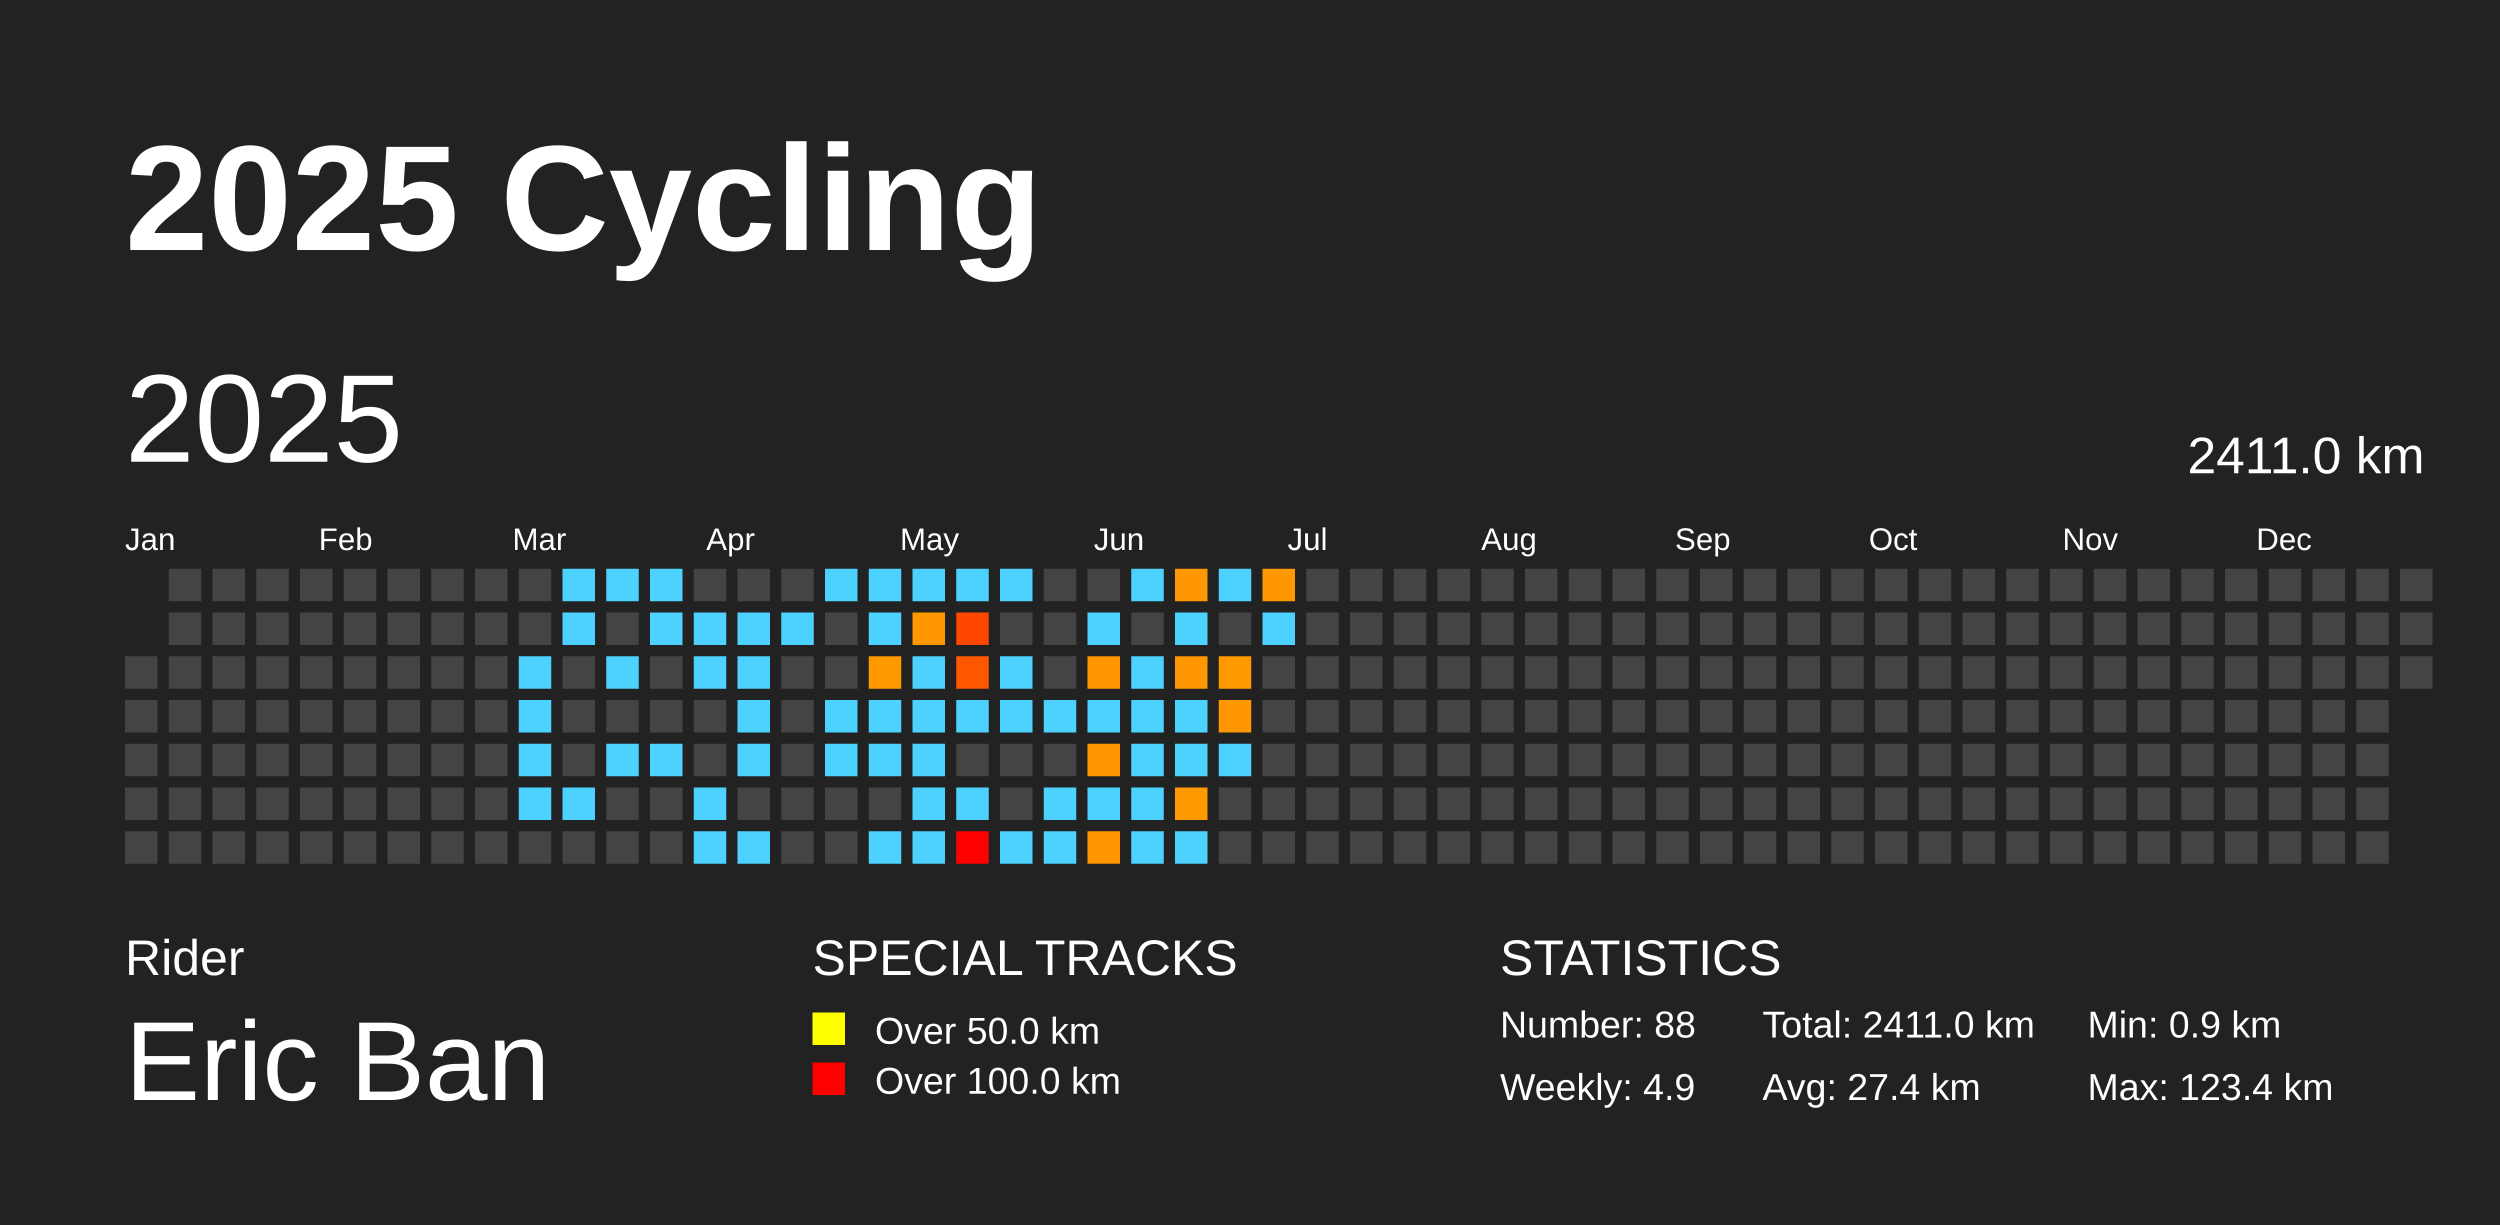
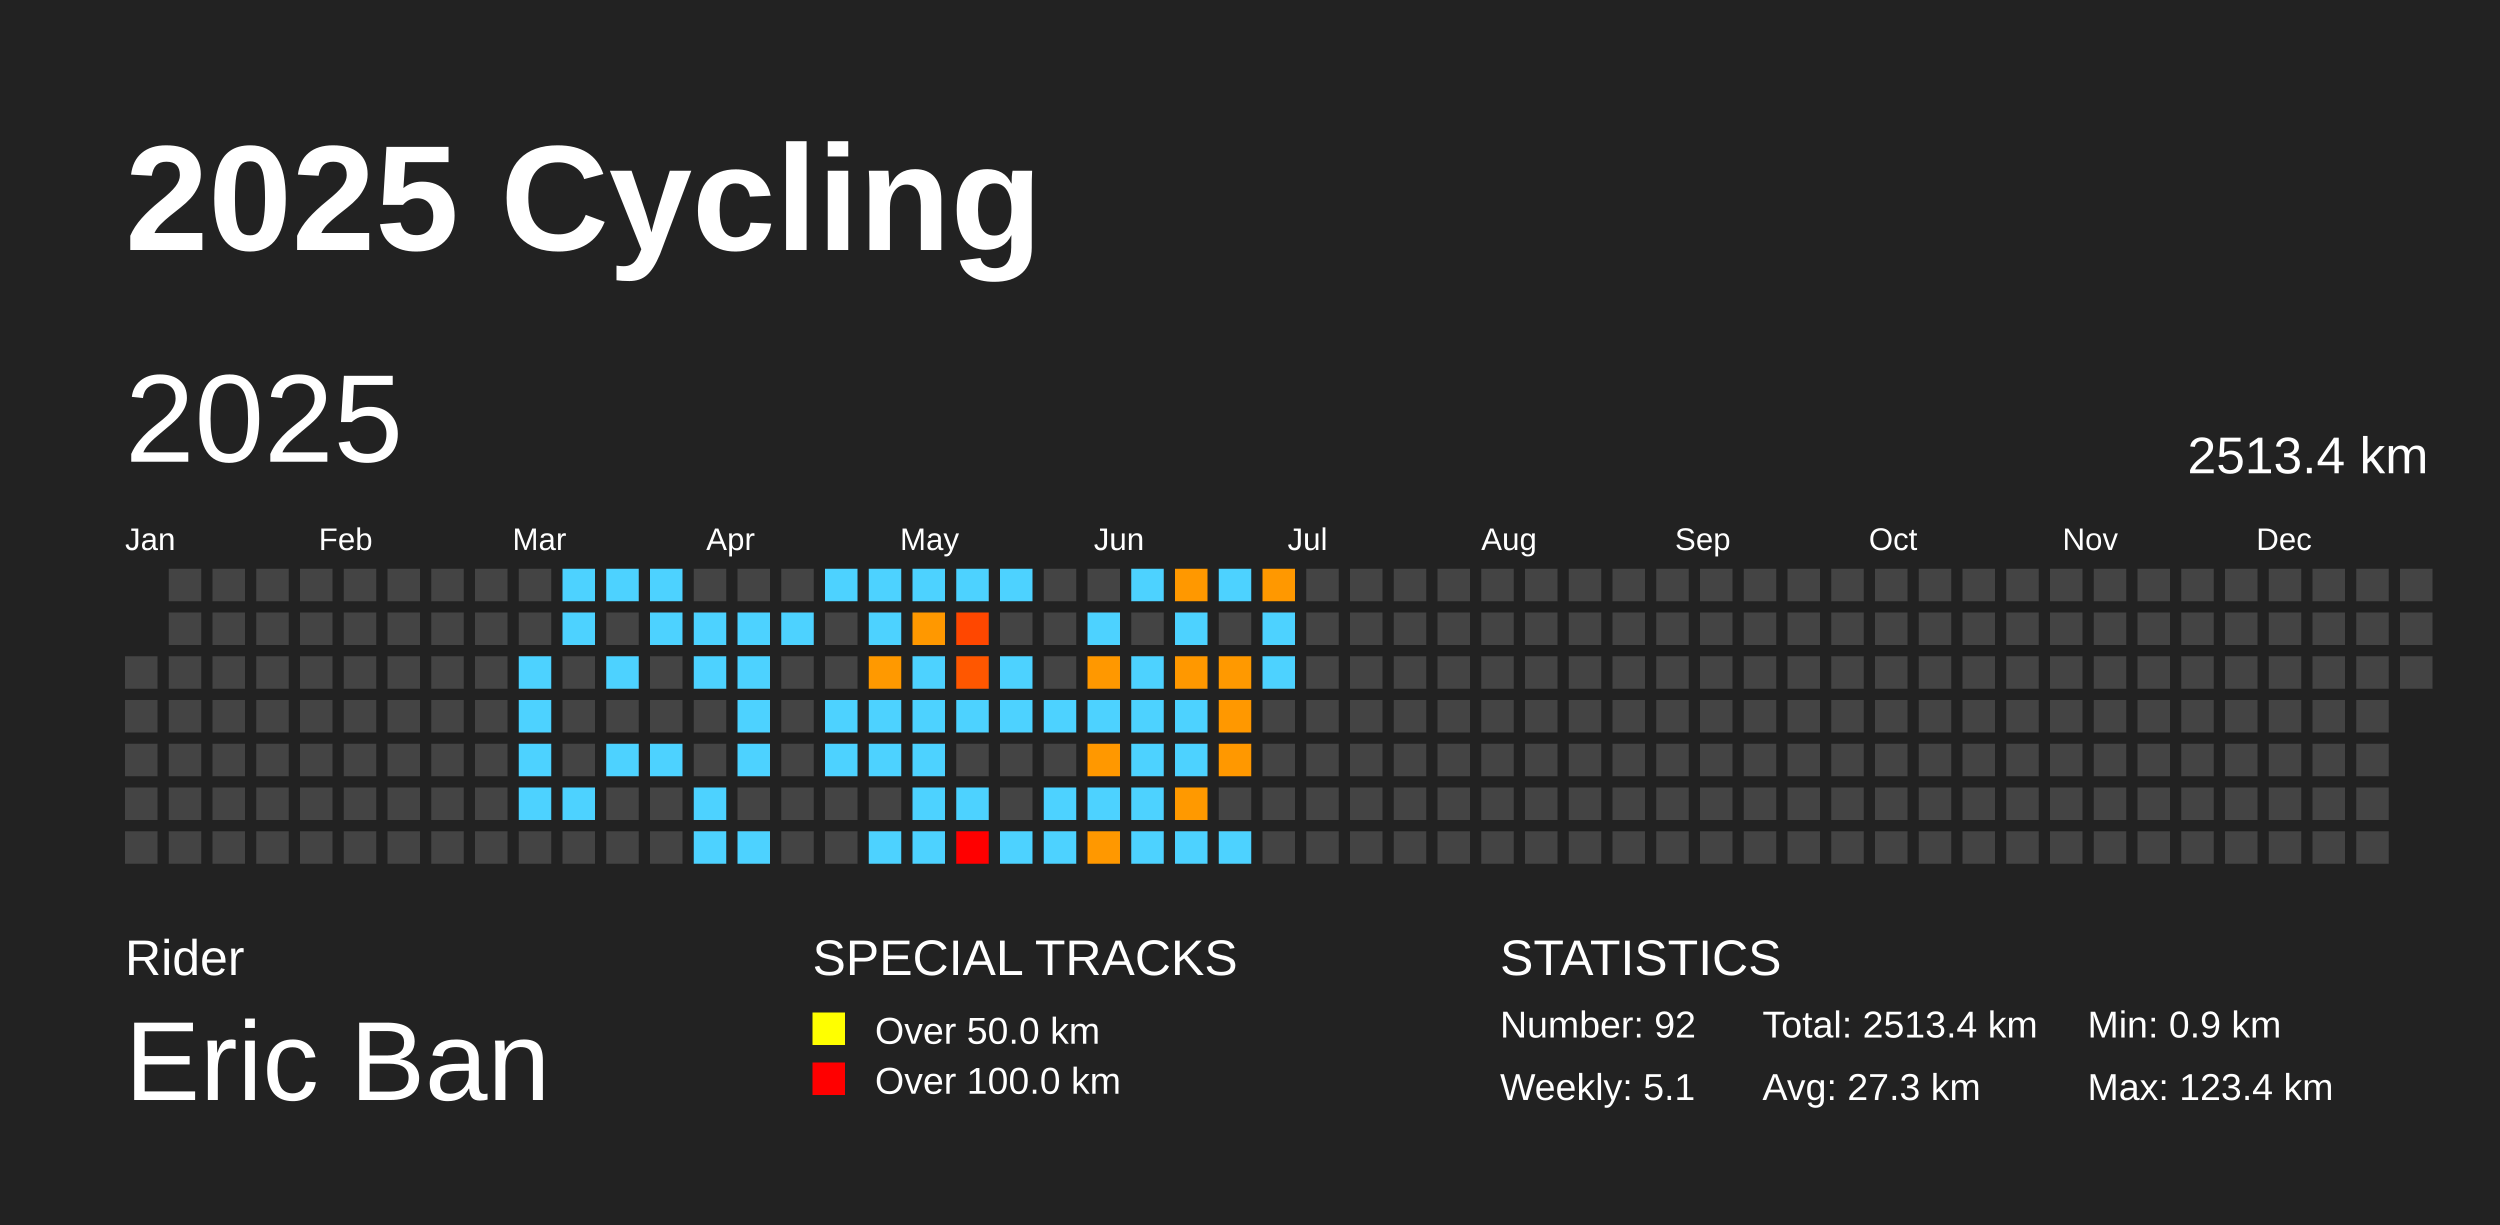
<svg xmlns="http://www.w3.org/2000/svg" baseProfile="full" height="98mm" version="1.1" viewBox="0,0,200,98" width="200mm">
  <defs />
  <rect fill="#222222" height="98" width="200" x="0" y="0" />
  <text fill="#FFFFFF" style="font-size:12px; font-family:Arial; font-weight:bold;" x="10" y="20">2025 Cycling</text>
  <text fill="#FFFFFF" style="font-size:4px; font-family:Arial" x="10" y="78">Rider</text>
  <text fill="#FFFFFF" style="font-size:9px; font-family:Arial" x="10" y="88">Eric Ban</text>
  <text fill="#FFFFFF" style="font-size:4px; font-family:Arial" x="65" y="78">SPECIAL TRACKS</text>
  <rect fill="yellow" height="2.6" width="2.6" x="65" y="81" />
  <text fill="#FFFFFF" style="font-size:3px; font-family:Arial" x="70" y="83.5">Over 50.0 km</text>
  <rect fill="red" height="2.6" width="2.6" x="65" y="85" />
  <text fill="#FFFFFF" style="font-size:3px; font-family:Arial" x="70" y="87.5">Over 100.0 km</text>
  <text fill="#FFFFFF" style="font-size:4px; font-family:Arial" x="120" y="78">STATISTICS</text>
-   <text fill="#FFFFFF" style="font-size:3px; font-family:Arial" x="120" y="83">Number: 88</text>
-   <text fill="#FFFFFF" style="font-size:3px; font-family:Arial" x="120" y="88">Weekly: 4.9</text>
-   <text fill="#FFFFFF" style="font-size:3px; font-family:Arial" x="141" y="83">Total: 2411.0 km</text>
-   <text fill="#FFFFFF" style="font-size:3px; font-family:Arial" x="141" y="88">Avg: 27.4 km</text>
+   <text fill="#FFFFFF" style="font-size:3px; font-family:Arial" x="120" y="83">Number: 92</text>
+   <text fill="#FFFFFF" style="font-size:3px; font-family:Arial" x="120" y="88">Weekly: 5.1</text>
+   <text fill="#FFFFFF" style="font-size:3px; font-family:Arial" x="141" y="83">Total: 2513.4 km</text>
+   <text fill="#FFFFFF" style="font-size:3px; font-family:Arial" x="141" y="88">Avg: 27.3 km</text>
  <text fill="#FFFFFF" style="font-size:3px; font-family:Arial" x="167" y="83">Min: 0.9 km</text>
  <text fill="#FFFFFF" style="font-size:3px; font-family:Arial" x="167" y="88">Max: 123.4 km</text>
  <text dominant-baseline="hanging" fill="#FFFFFF" style="font-size:10.0px; font-family:Arial;" x="10" y="30">2025</text>
-   <text dominant-baseline="hanging" fill="#FFFFFF" style="font-size:4.125px; font-family:Arial;" x="175" y="35">2411.0 km</text>
+   <text dominant-baseline="hanging" fill="#FFFFFF" style="font-size:4.125px; font-family:Arial;" x="175" y="35">2513.4 km</text>
  <text fill="#FFFFFF" style="font-size:2.5px; font-family:Arial" x="10.0" y="44">Jan</text>
  <text fill="#FFFFFF" style="font-size:2.5px; font-family:Arial" x="25.5" y="44">Feb</text>
  <text fill="#FFFFFF" style="font-size:2.5px; font-family:Arial" x="41.0" y="44">Mar</text>
  <text fill="#FFFFFF" style="font-size:2.5px; font-family:Arial" x="56.5" y="44">Apr</text>
  <text fill="#FFFFFF" style="font-size:2.5px; font-family:Arial" x="72.0" y="44">May</text>
  <text fill="#FFFFFF" style="font-size:2.5px; font-family:Arial" x="87.5" y="44">Jun</text>
  <text fill="#FFFFFF" style="font-size:2.5px; font-family:Arial" x="103.0" y="44">Jul</text>
  <text fill="#FFFFFF" style="font-size:2.5px; font-family:Arial" x="118.5" y="44">Aug</text>
  <text fill="#FFFFFF" style="font-size:2.5px; font-family:Arial" x="134.0" y="44">Sep</text>
  <text fill="#FFFFFF" style="font-size:2.5px; font-family:Arial" x="149.5" y="44">Oct</text>
  <text fill="#FFFFFF" style="font-size:2.5px; font-family:Arial" x="165.0" y="44">Nov</text>
  <text fill="#FFFFFF" style="font-size:2.5px; font-family:Arial" x="180.5" y="44">Dec</text>
  <rect fill="#444444" height="2.6" width="2.6" x="10.0" y="52.5" />
  <rect fill="#444444" height="2.6" width="2.6" x="10.0" y="56.0" />
  <rect fill="#444444" height="2.6" width="2.6" x="10.0" y="59.5" />
  <rect fill="#444444" height="2.6" width="2.6" x="10.0" y="63.0" />
  <rect fill="#444444" height="2.6" width="2.6" x="10.0" y="66.5" />
  <rect fill="#444444" height="2.6" width="2.6" x="13.5" y="45.5" />
  <rect fill="#444444" height="2.6" width="2.6" x="13.5" y="49.0" />
  <rect fill="#444444" height="2.6" width="2.6" x="13.5" y="52.5" />
  <rect fill="#444444" height="2.6" width="2.6" x="13.5" y="56.0" />
  <rect fill="#444444" height="2.6" width="2.6" x="13.5" y="59.5" />
  <rect fill="#444444" height="2.6" width="2.6" x="13.5" y="63.0" />
  <rect fill="#444444" height="2.6" width="2.6" x="13.5" y="66.5" />
  <rect fill="#444444" height="2.6" width="2.6" x="17.0" y="45.5" />
  <rect fill="#444444" height="2.6" width="2.6" x="17.0" y="49.0" />
  <rect fill="#444444" height="2.6" width="2.6" x="17.0" y="52.5" />
  <rect fill="#444444" height="2.6" width="2.6" x="17.0" y="56.0" />
  <rect fill="#444444" height="2.6" width="2.6" x="17.0" y="59.5" />
  <rect fill="#444444" height="2.6" width="2.6" x="17.0" y="63.0" />
  <rect fill="#444444" height="2.6" width="2.6" x="17.0" y="66.5" />
  <rect fill="#444444" height="2.6" width="2.6" x="20.5" y="45.5" />
  <rect fill="#444444" height="2.6" width="2.6" x="20.5" y="49.0" />
  <rect fill="#444444" height="2.6" width="2.6" x="20.5" y="52.5" />
  <rect fill="#444444" height="2.6" width="2.6" x="20.5" y="56.0" />
  <rect fill="#444444" height="2.6" width="2.6" x="20.5" y="59.5" />
  <rect fill="#444444" height="2.6" width="2.6" x="20.5" y="63.0" />
  <rect fill="#444444" height="2.6" width="2.6" x="20.5" y="66.5" />
  <rect fill="#444444" height="2.6" width="2.6" x="24.0" y="45.5" />
  <rect fill="#444444" height="2.6" width="2.6" x="24.0" y="49.0" />
  <rect fill="#444444" height="2.6" width="2.6" x="24.0" y="52.5" />
  <rect fill="#444444" height="2.6" width="2.6" x="24.0" y="56.0" />
  <rect fill="#444444" height="2.6" width="2.6" x="24.0" y="59.5" />
  <rect fill="#444444" height="2.6" width="2.6" x="24.0" y="63.0" />
  <rect fill="#444444" height="2.6" width="2.6" x="24.0" y="66.5" />
  <rect fill="#444444" height="2.6" width="2.6" x="27.5" y="45.5" />
  <rect fill="#444444" height="2.6" width="2.6" x="27.5" y="49.0" />
  <rect fill="#444444" height="2.6" width="2.6" x="27.5" y="52.5" />
  <rect fill="#444444" height="2.6" width="2.6" x="27.5" y="56.0" />
  <rect fill="#444444" height="2.6" width="2.6" x="27.5" y="59.5" />
  <rect fill="#444444" height="2.6" width="2.6" x="27.5" y="63.0" />
  <rect fill="#444444" height="2.6" width="2.6" x="27.5" y="66.5" />
  <rect fill="#444444" height="2.6" width="2.6" x="31.0" y="45.5" />
  <rect fill="#444444" height="2.6" width="2.6" x="31.0" y="49.0" />
  <rect fill="#444444" height="2.6" width="2.6" x="31.0" y="52.5" />
  <rect fill="#444444" height="2.6" width="2.6" x="31.0" y="56.0" />
  <rect fill="#444444" height="2.6" width="2.6" x="31.0" y="59.5" />
  <rect fill="#444444" height="2.6" width="2.6" x="31.0" y="63.0" />
  <rect fill="#444444" height="2.6" width="2.6" x="31.0" y="66.5" />
  <rect fill="#444444" height="2.6" width="2.6" x="34.5" y="45.5" />
  <rect fill="#444444" height="2.6" width="2.6" x="34.5" y="49.0" />
  <rect fill="#444444" height="2.6" width="2.6" x="34.5" y="52.5" />
  <rect fill="#444444" height="2.6" width="2.6" x="34.5" y="56.0" />
  <rect fill="#444444" height="2.6" width="2.6" x="34.5" y="59.5" />
  <rect fill="#444444" height="2.6" width="2.6" x="34.5" y="63.0" />
  <rect fill="#444444" height="2.6" width="2.6" x="34.5" y="66.5" />
  <rect fill="#444444" height="2.6" width="2.6" x="38.0" y="45.5" />
  <rect fill="#444444" height="2.6" width="2.6" x="38.0" y="49.0" />
  <rect fill="#444444" height="2.6" width="2.6" x="38.0" y="52.5" />
  <rect fill="#444444" height="2.6" width="2.6" x="38.0" y="56.0" />
  <rect fill="#444444" height="2.6" width="2.6" x="38.0" y="59.5" />
  <rect fill="#444444" height="2.6" width="2.6" x="38.0" y="63.0" />
  <rect fill="#444444" height="2.6" width="2.6" x="38.0" y="66.5" />
  <rect fill="#444444" height="2.6" width="2.6" x="41.5" y="45.5" />
  <rect fill="#444444" height="2.6" width="2.6" x="41.5" y="49.0" />
  <rect fill="#4dd2ff" height="2.6" width="2.6" x="41.5" y="52.5" />
  <rect fill="#4dd2ff" height="2.6" width="2.6" x="41.5" y="56.0" />
  <rect fill="#4dd2ff" height="2.6" width="2.6" x="41.5" y="59.5" />
  <rect fill="#4dd2ff" height="2.6" width="2.6" x="41.5" y="63.0" />
  <rect fill="#444444" height="2.6" width="2.6" x="41.5" y="66.5" />
  <rect fill="#4dd2ff" height="2.6" width="2.6" x="45.0" y="45.5" />
  <rect fill="#4dd2ff" height="2.6" width="2.6" x="45.0" y="49.0" />
  <rect fill="#444444" height="2.6" width="2.6" x="45.0" y="52.5" />
  <rect fill="#444444" height="2.6" width="2.6" x="45.0" y="56.0" />
  <rect fill="#444444" height="2.6" width="2.6" x="45.0" y="59.5" />
  <rect fill="#4dd2ff" height="2.6" width="2.6" x="45.0" y="63.0" />
  <rect fill="#444444" height="2.6" width="2.6" x="45.0" y="66.5" />
  <rect fill="#4dd2ff" height="2.6" width="2.6" x="48.5" y="45.5" />
  <rect fill="#444444" height="2.6" width="2.6" x="48.5" y="49.0" />
  <rect fill="#4dd2ff" height="2.6" width="2.6" x="48.5" y="52.5" />
  <rect fill="#444444" height="2.6" width="2.6" x="48.5" y="56.0" />
  <rect fill="#4dd2ff" height="2.6" width="2.6" x="48.5" y="59.5" />
  <rect fill="#444444" height="2.6" width="2.6" x="48.5" y="63.0" />
  <rect fill="#444444" height="2.6" width="2.6" x="48.5" y="66.5" />
  <rect fill="#4dd2ff" height="2.6" width="2.6" x="52.0" y="45.5" />
  <rect fill="#4dd2ff" height="2.6" width="2.6" x="52.0" y="49.0" />
  <rect fill="#444444" height="2.6" width="2.6" x="52.0" y="52.5" />
  <rect fill="#444444" height="2.6" width="2.6" x="52.0" y="56.0" />
  <rect fill="#4dd2ff" height="2.6" width="2.6" x="52.0" y="59.5" />
  <rect fill="#444444" height="2.6" width="2.6" x="52.0" y="63.0" />
  <rect fill="#444444" height="2.6" width="2.6" x="52.0" y="66.5" />
  <rect fill="#444444" height="2.6" width="2.6" x="55.5" y="45.5" />
  <rect fill="#4dd2ff" height="2.6" width="2.6" x="55.5" y="49.0" />
  <rect fill="#4dd2ff" height="2.6" width="2.6" x="55.5" y="52.5" />
  <rect fill="#444444" height="2.6" width="2.6" x="55.5" y="56.0" />
  <rect fill="#444444" height="2.6" width="2.6" x="55.5" y="59.5" />
  <rect fill="#4dd2ff" height="2.6" width="2.6" x="55.5" y="63.0" />
  <rect fill="#4dd2ff" height="2.6" width="2.6" x="55.5" y="66.5" />
  <rect fill="#444444" height="2.6" width="2.6" x="59.0" y="45.5" />
  <rect fill="#4dd2ff" height="2.6" width="2.6" x="59.0" y="49.0" />
  <rect fill="#4dd2ff" height="2.6" width="2.6" x="59.0" y="52.5" />
  <rect fill="#4dd2ff" height="2.6" width="2.6" x="59.0" y="56.0" />
  <rect fill="#4dd2ff" height="2.6" width="2.6" x="59.0" y="59.5" />
  <rect fill="#444444" height="2.6" width="2.6" x="59.0" y="63.0" />
  <rect fill="#4dd2ff" height="2.6" width="2.6" x="59.0" y="66.5" />
  <rect fill="#444444" height="2.6" width="2.6" x="62.5" y="45.5" />
  <rect fill="#4dd2ff" height="2.6" width="2.6" x="62.5" y="49.0" />
  <rect fill="#444444" height="2.6" width="2.6" x="62.5" y="52.5" />
  <rect fill="#444444" height="2.6" width="2.6" x="62.5" y="56.0" />
  <rect fill="#444444" height="2.6" width="2.6" x="62.5" y="59.5" />
  <rect fill="#444444" height="2.6" width="2.6" x="62.5" y="63.0" />
  <rect fill="#444444" height="2.6" width="2.6" x="62.5" y="66.5" />
  <rect fill="#4dd2ff" height="2.6" width="2.6" x="66.0" y="45.5" />
  <rect fill="#444444" height="2.6" width="2.6" x="66.0" y="49.0" />
  <rect fill="#444444" height="2.6" width="2.6" x="66.0" y="52.5" />
  <rect fill="#4dd2ff" height="2.6" width="2.6" x="66.0" y="56.0" />
  <rect fill="#4dd2ff" height="2.6" width="2.6" x="66.0" y="59.5" />
  <rect fill="#444444" height="2.6" width="2.6" x="66.0" y="63.0" />
  <rect fill="#444444" height="2.6" width="2.6" x="66.0" y="66.5" />
  <rect fill="#4dd2ff" height="2.6" width="2.6" x="69.5" y="45.5" />
  <rect fill="#4dd2ff" height="2.6" width="2.6" x="69.5" y="49.0" />
  <rect fill="#ff9900" height="2.6" width="2.6" x="69.5" y="52.5" />
  <rect fill="#4dd2ff" height="2.6" width="2.6" x="69.5" y="56.0" />
  <rect fill="#4dd2ff" height="2.6" width="2.6" x="69.5" y="59.5" />
  <rect fill="#444444" height="2.6" width="2.6" x="69.5" y="63.0" />
  <rect fill="#4dd2ff" height="2.6" width="2.6" x="69.5" y="66.5" />
  <rect fill="#4dd2ff" height="2.6" width="2.6" x="73.0" y="45.5" />
  <rect fill="#ff9800" height="2.6" width="2.6" x="73.0" y="49.0" />
  <rect fill="#4dd2ff" height="2.6" width="2.6" x="73.0" y="52.5" />
  <rect fill="#4dd2ff" height="2.6" width="2.6" x="73.0" y="56.0" />
  <rect fill="#4dd2ff" height="2.6" width="2.6" x="73.0" y="59.5" />
  <rect fill="#4dd2ff" height="2.6" width="2.6" x="73.0" y="63.0" />
  <rect fill="#4dd2ff" height="2.6" width="2.6" x="73.0" y="66.5" />
  <rect fill="#4dd2ff" height="2.6" width="2.6" x="76.5" y="45.5" />
  <rect fill="#ff4700" height="2.6" width="2.6" x="76.5" y="49.0" />
  <rect fill="#ff5700" height="2.6" width="2.6" x="76.5" y="52.5" />
  <rect fill="#4dd2ff" height="2.6" width="2.6" x="76.5" y="56.0" />
  <rect fill="#444444" height="2.6" width="2.6" x="76.5" y="59.5" />
  <rect fill="#4dd2ff" height="2.6" width="2.6" x="76.5" y="63.0" />
  <rect fill="red" height="2.6" width="2.6" x="76.5" y="66.5" />
  <rect fill="#4dd2ff" height="2.6" width="2.6" x="80.0" y="45.5" />
  <rect fill="#444444" height="2.6" width="2.6" x="80.0" y="49.0" />
  <rect fill="#4dd2ff" height="2.6" width="2.6" x="80.0" y="52.5" />
  <rect fill="#4dd2ff" height="2.6" width="2.6" x="80.0" y="56.0" />
  <rect fill="#444444" height="2.6" width="2.6" x="80.0" y="59.5" />
  <rect fill="#444444" height="2.6" width="2.6" x="80.0" y="63.0" />
  <rect fill="#4dd2ff" height="2.6" width="2.6" x="80.0" y="66.5" />
  <rect fill="#444444" height="2.6" width="2.6" x="83.5" y="45.5" />
  <rect fill="#444444" height="2.6" width="2.6" x="83.5" y="49.0" />
  <rect fill="#444444" height="2.6" width="2.6" x="83.5" y="52.5" />
  <rect fill="#4dd2ff" height="2.6" width="2.6" x="83.5" y="56.0" />
  <rect fill="#444444" height="2.6" width="2.6" x="83.5" y="59.5" />
  <rect fill="#4dd2ff" height="2.6" width="2.6" x="83.5" y="63.0" />
  <rect fill="#4dd2ff" height="2.6" width="2.6" x="83.5" y="66.5" />
  <rect fill="#444444" height="2.6" width="2.6" x="87.0" y="45.5" />
  <rect fill="#4dd2ff" height="2.6" width="2.6" x="87.0" y="49.0" />
  <rect fill="#ff9800" height="2.6" width="2.6" x="87.0" y="52.5" />
  <rect fill="#4dd2ff" height="2.6" width="2.6" x="87.0" y="56.0" />
  <rect fill="#ff9800" height="2.6" width="2.6" x="87.0" y="59.5" />
  <rect fill="#4dd2ff" height="2.6" width="2.6" x="87.0" y="63.0" />
  <rect fill="#ff9800" height="2.6" width="2.6" x="87.0" y="66.5" />
  <rect fill="#4dd2ff" height="2.6" width="2.6" x="90.5" y="45.5" />
  <rect fill="#444444" height="2.6" width="2.6" x="90.5" y="49.0" />
  <rect fill="#4dd2ff" height="2.6" width="2.6" x="90.5" y="52.5" />
  <rect fill="#4dd2ff" height="2.6" width="2.6" x="90.5" y="56.0" />
  <rect fill="#4dd2ff" height="2.6" width="2.6" x="90.5" y="59.5" />
  <rect fill="#4dd2ff" height="2.6" width="2.6" x="90.5" y="63.0" />
  <rect fill="#4dd2ff" height="2.6" width="2.6" x="90.5" y="66.5" />
  <rect fill="#ff9800" height="2.6" width="2.6" x="94.0" y="45.5" />
  <rect fill="#4dd2ff" height="2.6" width="2.6" x="94.0" y="49.0" />
  <rect fill="#ff9800" height="2.6" width="2.6" x="94.0" y="52.5" />
  <rect fill="#4dd2ff" height="2.6" width="2.6" x="94.0" y="56.0" />
  <rect fill="#4dd2ff" height="2.6" width="2.6" x="94.0" y="59.5" />
  <rect fill="#ff9900" height="2.6" width="2.6" x="94.0" y="63.0" />
  <rect fill="#4dd2ff" height="2.6" width="2.6" x="94.0" y="66.5" />
  <rect fill="#4dd2ff" height="2.6" width="2.6" x="97.5" y="45.5" />
  <rect fill="#444444" height="2.6" width="2.6" x="97.5" y="49.0" />
  <rect fill="#ff9900" height="2.6" width="2.6" x="97.5" y="52.5" />
  <rect fill="#ff9800" height="2.6" width="2.6" x="97.5" y="56.0" />
-   <rect fill="#4dd2ff" height="2.6" width="2.6" x="97.5" y="59.5" />
+   <rect fill="#ff9800" height="2.6" width="2.6" x="97.5" y="59.5" />
  <rect fill="#444444" height="2.6" width="2.6" x="97.5" y="63.0" />
-   <rect fill="#444444" height="2.6" width="2.6" x="97.5" y="66.5" />
+   <rect fill="#4dd2ff" height="2.6" width="2.6" x="97.5" y="66.5" />
  <rect fill="#ff9800" height="2.6" width="2.6" x="101.0" y="45.5" />
  <rect fill="#4dd2ff" height="2.6" width="2.6" x="101.0" y="49.0" />
-   <rect fill="#444444" height="2.6" width="2.6" x="101.0" y="52.5" />
+   <rect fill="#4dd2ff" height="2.6" width="2.6" x="101.0" y="52.5" />
  <rect fill="#444444" height="2.6" width="2.6" x="101.0" y="56.0" />
  <rect fill="#444444" height="2.6" width="2.6" x="101.0" y="59.5" />
  <rect fill="#444444" height="2.6" width="2.6" x="101.0" y="63.0" />
  <rect fill="#444444" height="2.6" width="2.6" x="101.0" y="66.5" />
  <rect fill="#444444" height="2.6" width="2.6" x="104.5" y="45.5" />
  <rect fill="#444444" height="2.6" width="2.6" x="104.5" y="49.0" />
  <rect fill="#444444" height="2.6" width="2.6" x="104.5" y="52.5" />
  <rect fill="#444444" height="2.6" width="2.6" x="104.5" y="56.0" />
  <rect fill="#444444" height="2.6" width="2.6" x="104.5" y="59.5" />
  <rect fill="#444444" height="2.6" width="2.6" x="104.5" y="63.0" />
  <rect fill="#444444" height="2.6" width="2.6" x="104.5" y="66.5" />
  <rect fill="#444444" height="2.6" width="2.6" x="108.0" y="45.5" />
  <rect fill="#444444" height="2.6" width="2.6" x="108.0" y="49.0" />
  <rect fill="#444444" height="2.6" width="2.6" x="108.0" y="52.5" />
  <rect fill="#444444" height="2.6" width="2.6" x="108.0" y="56.0" />
  <rect fill="#444444" height="2.6" width="2.6" x="108.0" y="59.5" />
  <rect fill="#444444" height="2.6" width="2.6" x="108.0" y="63.0" />
  <rect fill="#444444" height="2.6" width="2.6" x="108.0" y="66.5" />
  <rect fill="#444444" height="2.6" width="2.6" x="111.5" y="45.5" />
  <rect fill="#444444" height="2.6" width="2.6" x="111.5" y="49.0" />
  <rect fill="#444444" height="2.6" width="2.6" x="111.5" y="52.5" />
  <rect fill="#444444" height="2.6" width="2.6" x="111.5" y="56.0" />
  <rect fill="#444444" height="2.6" width="2.6" x="111.5" y="59.5" />
  <rect fill="#444444" height="2.6" width="2.6" x="111.5" y="63.0" />
  <rect fill="#444444" height="2.6" width="2.6" x="111.5" y="66.5" />
  <rect fill="#444444" height="2.6" width="2.6" x="115.0" y="45.5" />
  <rect fill="#444444" height="2.6" width="2.6" x="115.0" y="49.0" />
  <rect fill="#444444" height="2.6" width="2.6" x="115.0" y="52.5" />
  <rect fill="#444444" height="2.6" width="2.6" x="115.0" y="56.0" />
  <rect fill="#444444" height="2.6" width="2.6" x="115.0" y="59.5" />
  <rect fill="#444444" height="2.6" width="2.6" x="115.0" y="63.0" />
  <rect fill="#444444" height="2.6" width="2.6" x="115.0" y="66.5" />
  <rect fill="#444444" height="2.6" width="2.6" x="118.5" y="45.5" />
  <rect fill="#444444" height="2.6" width="2.6" x="118.5" y="49.0" />
  <rect fill="#444444" height="2.6" width="2.6" x="118.5" y="52.5" />
  <rect fill="#444444" height="2.6" width="2.6" x="118.5" y="56.0" />
  <rect fill="#444444" height="2.6" width="2.6" x="118.5" y="59.5" />
  <rect fill="#444444" height="2.6" width="2.6" x="118.5" y="63.0" />
  <rect fill="#444444" height="2.6" width="2.6" x="118.5" y="66.5" />
  <rect fill="#444444" height="2.6" width="2.6" x="122.0" y="45.5" />
  <rect fill="#444444" height="2.6" width="2.6" x="122.0" y="49.0" />
  <rect fill="#444444" height="2.6" width="2.6" x="122.0" y="52.5" />
  <rect fill="#444444" height="2.6" width="2.6" x="122.0" y="56.0" />
  <rect fill="#444444" height="2.6" width="2.6" x="122.0" y="59.5" />
  <rect fill="#444444" height="2.6" width="2.6" x="122.0" y="63.0" />
  <rect fill="#444444" height="2.6" width="2.6" x="122.0" y="66.5" />
  <rect fill="#444444" height="2.6" width="2.6" x="125.5" y="45.5" />
  <rect fill="#444444" height="2.6" width="2.6" x="125.5" y="49.0" />
  <rect fill="#444444" height="2.6" width="2.6" x="125.5" y="52.5" />
  <rect fill="#444444" height="2.6" width="2.6" x="125.5" y="56.0" />
  <rect fill="#444444" height="2.6" width="2.6" x="125.5" y="59.5" />
  <rect fill="#444444" height="2.6" width="2.6" x="125.5" y="63.0" />
  <rect fill="#444444" height="2.6" width="2.6" x="125.5" y="66.5" />
  <rect fill="#444444" height="2.6" width="2.6" x="129.0" y="45.5" />
  <rect fill="#444444" height="2.6" width="2.6" x="129.0" y="49.0" />
  <rect fill="#444444" height="2.6" width="2.6" x="129.0" y="52.5" />
  <rect fill="#444444" height="2.6" width="2.6" x="129.0" y="56.0" />
  <rect fill="#444444" height="2.6" width="2.6" x="129.0" y="59.5" />
  <rect fill="#444444" height="2.6" width="2.6" x="129.0" y="63.0" />
  <rect fill="#444444" height="2.6" width="2.6" x="129.0" y="66.5" />
  <rect fill="#444444" height="2.6" width="2.6" x="132.5" y="45.5" />
  <rect fill="#444444" height="2.6" width="2.6" x="132.5" y="49.0" />
  <rect fill="#444444" height="2.6" width="2.6" x="132.5" y="52.5" />
  <rect fill="#444444" height="2.6" width="2.6" x="132.5" y="56.0" />
  <rect fill="#444444" height="2.6" width="2.6" x="132.5" y="59.5" />
  <rect fill="#444444" height="2.6" width="2.6" x="132.5" y="63.0" />
  <rect fill="#444444" height="2.6" width="2.6" x="132.5" y="66.5" />
  <rect fill="#444444" height="2.6" width="2.6" x="136.0" y="45.5" />
  <rect fill="#444444" height="2.6" width="2.6" x="136.0" y="49.0" />
  <rect fill="#444444" height="2.6" width="2.6" x="136.0" y="52.5" />
  <rect fill="#444444" height="2.6" width="2.6" x="136.0" y="56.0" />
  <rect fill="#444444" height="2.6" width="2.6" x="136.0" y="59.5" />
  <rect fill="#444444" height="2.6" width="2.6" x="136.0" y="63.0" />
  <rect fill="#444444" height="2.6" width="2.6" x="136.0" y="66.5" />
  <rect fill="#444444" height="2.6" width="2.6" x="139.5" y="45.5" />
  <rect fill="#444444" height="2.6" width="2.6" x="139.5" y="49.0" />
  <rect fill="#444444" height="2.6" width="2.6" x="139.5" y="52.5" />
  <rect fill="#444444" height="2.6" width="2.6" x="139.5" y="56.0" />
  <rect fill="#444444" height="2.6" width="2.6" x="139.5" y="59.5" />
  <rect fill="#444444" height="2.6" width="2.6" x="139.5" y="63.0" />
  <rect fill="#444444" height="2.6" width="2.6" x="139.5" y="66.5" />
  <rect fill="#444444" height="2.6" width="2.6" x="143.0" y="45.5" />
  <rect fill="#444444" height="2.6" width="2.6" x="143.0" y="49.0" />
  <rect fill="#444444" height="2.6" width="2.6" x="143.0" y="52.5" />
  <rect fill="#444444" height="2.6" width="2.6" x="143.0" y="56.0" />
  <rect fill="#444444" height="2.6" width="2.6" x="143.0" y="59.5" />
  <rect fill="#444444" height="2.6" width="2.6" x="143.0" y="63.0" />
  <rect fill="#444444" height="2.6" width="2.6" x="143.0" y="66.5" />
  <rect fill="#444444" height="2.6" width="2.6" x="146.5" y="45.5" />
  <rect fill="#444444" height="2.6" width="2.6" x="146.5" y="49.0" />
  <rect fill="#444444" height="2.6" width="2.6" x="146.5" y="52.5" />
  <rect fill="#444444" height="2.6" width="2.6" x="146.5" y="56.0" />
  <rect fill="#444444" height="2.6" width="2.6" x="146.5" y="59.5" />
  <rect fill="#444444" height="2.6" width="2.6" x="146.5" y="63.0" />
  <rect fill="#444444" height="2.6" width="2.6" x="146.5" y="66.5" />
  <rect fill="#444444" height="2.6" width="2.6" x="150.0" y="45.5" />
  <rect fill="#444444" height="2.6" width="2.6" x="150.0" y="49.0" />
  <rect fill="#444444" height="2.6" width="2.6" x="150.0" y="52.5" />
  <rect fill="#444444" height="2.6" width="2.6" x="150.0" y="56.0" />
  <rect fill="#444444" height="2.6" width="2.6" x="150.0" y="59.5" />
  <rect fill="#444444" height="2.6" width="2.6" x="150.0" y="63.0" />
  <rect fill="#444444" height="2.6" width="2.6" x="150.0" y="66.5" />
  <rect fill="#444444" height="2.6" width="2.6" x="153.5" y="45.5" />
  <rect fill="#444444" height="2.6" width="2.6" x="153.5" y="49.0" />
  <rect fill="#444444" height="2.6" width="2.6" x="153.5" y="52.5" />
  <rect fill="#444444" height="2.6" width="2.6" x="153.5" y="56.0" />
  <rect fill="#444444" height="2.6" width="2.6" x="153.5" y="59.5" />
  <rect fill="#444444" height="2.6" width="2.6" x="153.5" y="63.0" />
  <rect fill="#444444" height="2.6" width="2.6" x="153.5" y="66.5" />
  <rect fill="#444444" height="2.6" width="2.6" x="157.0" y="45.5" />
  <rect fill="#444444" height="2.6" width="2.6" x="157.0" y="49.0" />
  <rect fill="#444444" height="2.6" width="2.6" x="157.0" y="52.5" />
  <rect fill="#444444" height="2.6" width="2.6" x="157.0" y="56.0" />
  <rect fill="#444444" height="2.6" width="2.6" x="157.0" y="59.5" />
  <rect fill="#444444" height="2.6" width="2.6" x="157.0" y="63.0" />
  <rect fill="#444444" height="2.6" width="2.6" x="157.0" y="66.5" />
  <rect fill="#444444" height="2.6" width="2.6" x="160.5" y="45.5" />
  <rect fill="#444444" height="2.6" width="2.6" x="160.5" y="49.0" />
  <rect fill="#444444" height="2.6" width="2.6" x="160.5" y="52.5" />
  <rect fill="#444444" height="2.6" width="2.6" x="160.5" y="56.0" />
  <rect fill="#444444" height="2.6" width="2.6" x="160.5" y="59.5" />
  <rect fill="#444444" height="2.6" width="2.6" x="160.5" y="63.0" />
  <rect fill="#444444" height="2.6" width="2.6" x="160.5" y="66.5" />
  <rect fill="#444444" height="2.6" width="2.6" x="164.0" y="45.5" />
  <rect fill="#444444" height="2.6" width="2.6" x="164.0" y="49.0" />
  <rect fill="#444444" height="2.6" width="2.6" x="164.0" y="52.5" />
  <rect fill="#444444" height="2.6" width="2.6" x="164.0" y="56.0" />
  <rect fill="#444444" height="2.6" width="2.6" x="164.0" y="59.5" />
  <rect fill="#444444" height="2.6" width="2.6" x="164.0" y="63.0" />
  <rect fill="#444444" height="2.6" width="2.6" x="164.0" y="66.5" />
  <rect fill="#444444" height="2.6" width="2.6" x="167.5" y="45.5" />
  <rect fill="#444444" height="2.6" width="2.6" x="167.5" y="49.0" />
  <rect fill="#444444" height="2.6" width="2.6" x="167.5" y="52.5" />
  <rect fill="#444444" height="2.6" width="2.6" x="167.5" y="56.0" />
  <rect fill="#444444" height="2.6" width="2.6" x="167.5" y="59.5" />
  <rect fill="#444444" height="2.6" width="2.6" x="167.5" y="63.0" />
  <rect fill="#444444" height="2.6" width="2.6" x="167.5" y="66.5" />
  <rect fill="#444444" height="2.6" width="2.6" x="171.0" y="45.5" />
  <rect fill="#444444" height="2.6" width="2.6" x="171.0" y="49.0" />
  <rect fill="#444444" height="2.6" width="2.6" x="171.0" y="52.5" />
  <rect fill="#444444" height="2.6" width="2.6" x="171.0" y="56.0" />
  <rect fill="#444444" height="2.6" width="2.6" x="171.0" y="59.5" />
  <rect fill="#444444" height="2.6" width="2.6" x="171.0" y="63.0" />
  <rect fill="#444444" height="2.6" width="2.6" x="171.0" y="66.5" />
  <rect fill="#444444" height="2.6" width="2.6" x="174.5" y="45.5" />
  <rect fill="#444444" height="2.6" width="2.6" x="174.5" y="49.0" />
  <rect fill="#444444" height="2.6" width="2.6" x="174.5" y="52.5" />
  <rect fill="#444444" height="2.6" width="2.6" x="174.5" y="56.0" />
  <rect fill="#444444" height="2.6" width="2.6" x="174.5" y="59.5" />
  <rect fill="#444444" height="2.6" width="2.6" x="174.5" y="63.0" />
  <rect fill="#444444" height="2.6" width="2.6" x="174.5" y="66.5" />
  <rect fill="#444444" height="2.6" width="2.6" x="178.0" y="45.5" />
  <rect fill="#444444" height="2.6" width="2.6" x="178.0" y="49.0" />
  <rect fill="#444444" height="2.6" width="2.6" x="178.0" y="52.5" />
  <rect fill="#444444" height="2.6" width="2.6" x="178.0" y="56.0" />
  <rect fill="#444444" height="2.6" width="2.6" x="178.0" y="59.5" />
  <rect fill="#444444" height="2.6" width="2.6" x="178.0" y="63.0" />
  <rect fill="#444444" height="2.6" width="2.6" x="178.0" y="66.5" />
  <rect fill="#444444" height="2.6" width="2.6" x="181.5" y="45.5" />
  <rect fill="#444444" height="2.6" width="2.6" x="181.5" y="49.0" />
  <rect fill="#444444" height="2.6" width="2.6" x="181.5" y="52.5" />
  <rect fill="#444444" height="2.6" width="2.6" x="181.5" y="56.0" />
  <rect fill="#444444" height="2.6" width="2.6" x="181.5" y="59.5" />
  <rect fill="#444444" height="2.6" width="2.6" x="181.5" y="63.0" />
  <rect fill="#444444" height="2.6" width="2.6" x="181.5" y="66.5" />
  <rect fill="#444444" height="2.6" width="2.6" x="185.0" y="45.5" />
  <rect fill="#444444" height="2.6" width="2.6" x="185.0" y="49.0" />
  <rect fill="#444444" height="2.6" width="2.6" x="185.0" y="52.5" />
  <rect fill="#444444" height="2.6" width="2.6" x="185.0" y="56.0" />
  <rect fill="#444444" height="2.6" width="2.6" x="185.0" y="59.5" />
  <rect fill="#444444" height="2.6" width="2.6" x="185.0" y="63.0" />
  <rect fill="#444444" height="2.6" width="2.6" x="185.0" y="66.5" />
  <rect fill="#444444" height="2.6" width="2.6" x="188.5" y="45.5" />
  <rect fill="#444444" height="2.6" width="2.6" x="188.5" y="49.0" />
  <rect fill="#444444" height="2.6" width="2.6" x="188.5" y="52.5" />
  <rect fill="#444444" height="2.6" width="2.6" x="188.5" y="56.0" />
  <rect fill="#444444" height="2.6" width="2.6" x="188.5" y="59.5" />
  <rect fill="#444444" height="2.6" width="2.6" x="188.5" y="63.0" />
  <rect fill="#444444" height="2.6" width="2.6" x="188.5" y="66.5" />
  <rect fill="#444444" height="2.6" width="2.6" x="192.0" y="45.5" />
  <rect fill="#444444" height="2.6" width="2.6" x="192.0" y="49.0" />
  <rect fill="#444444" height="2.6" width="2.6" x="192.0" y="52.5" />
</svg>
